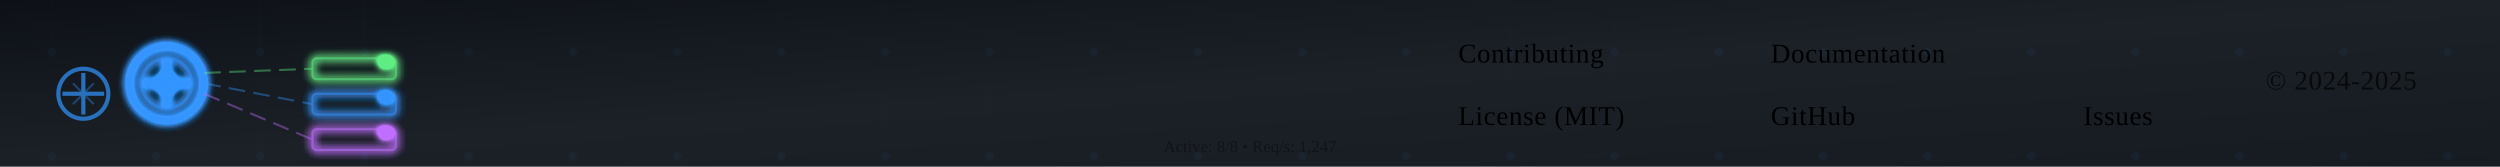
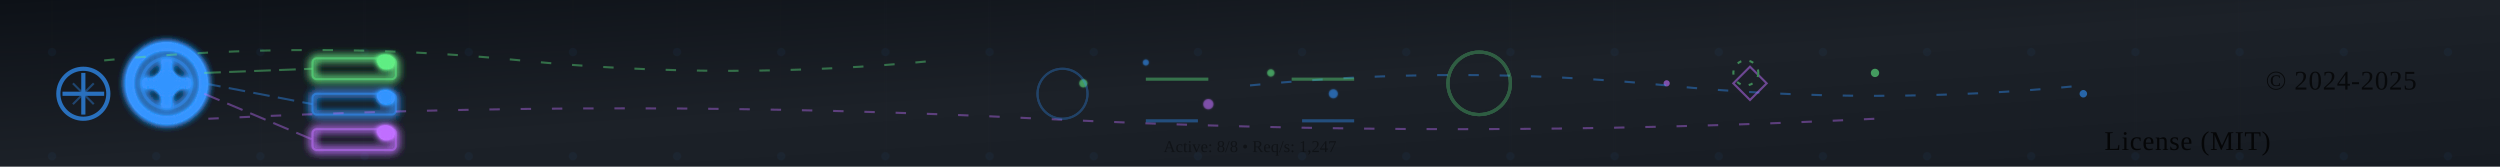
<svg xmlns="http://www.w3.org/2000/svg" width="1200" height="80" viewBox="0 0 1200 80" role="img" aria-label="Load Balancer Distribution Footer">
  <defs>
    <linearGradient id="bgLBGrad14F" x1="0%" y1="0%" x2="100%" y2="100%">
      <stop offset="0%" style="stop-color:#0d1117;stop-opacity:1" />
      <stop offset="50%" style="stop-color:#1c2128;stop-opacity:1" />
      <stop offset="100%" style="stop-color:#161b22;stop-opacity:1" />
    </linearGradient>
    <pattern id="networkTopo14F" x="0" y="0" width="50" height="50" patternUnits="userSpaceOnUse">
      <circle cx="25" cy="25" r="2" fill="#3094FF" opacity="0.15" />
      <path d="M 0 25 L 50 25 M 25 0 L 25 50" stroke="#30363d" stroke-width="0.5" opacity="0.15" />
    </pattern>
    <filter id="glow14F" x="-50%" y="-50%" width="200%" height="200%">
      <feGaussianBlur stdDeviation="2" result="blur" />
      <feColorMatrix in="blur" type="matrix" values="1 0 0 0 0  0 1 0 0 0  0 0 1 0 0  0 0 0 6 0" result="glow" />
      <feMerge>
        <feMergeNode in="glow" />
        <feMergeNode in="SourceGraphic" />
      </feMerge>
    </filter>
  </defs>
  <style>
    @media (prefers-color-scheme: dark) {
      .text-link { fill: #8b949e; font-family: 'SF Pro Text', -apple-system, BlinkMacSystemFont, 'Segoe UI', 'Roboto', 'Helvetica Neue', Arial, sans-serif; font-weight: 500; }
      .divider { stroke: #30363d; }
      .accent-green { fill: #5FED83; stroke: #5FED83; }
      .accent-blue { fill: #3094FF; stroke: #3094FF; }
      .accent-purple { fill: #C06EFF; stroke: #C06EFF; }
    }
    @media (prefers-color-scheme: light) {
      .text-link { fill: #57606a; font-family: 'SF Pro Text', -apple-system, BlinkMacSystemFont, 'Segoe UI', 'Roboto', 'Helvetica Neue', Arial, sans-serif; font-weight: 500; }
      .divider { stroke: #d0d7de; }
      .accent-green { fill: #08872B; stroke: #08872B; }
      .accent-blue { fill: #0969DA; stroke: #0969DA; }
      .accent-purple { fill: #501DAF; stroke: #501DAF; }
    }

    .link { font-size: 13px; letter-spacing: 0.3px; }
    
    .server-health {
      animation: health-indicator 2.5s ease-in-out infinite;
    }
    @keyframes health-indicator {
      0%, 100% { opacity: 0.4; r: 2; }
      50% { opacity: 1; r: 4; }
    }
    
    .request-flow {
      stroke-dasharray: 8 4;
      animation: req-distribute 2s linear infinite;
    }
    @keyframes req-distribute {
      to { stroke-dashoffset: -50; }
    }
    
    .round-robin {
      animation: robin-rotate 8s linear infinite;
      transform-origin: center;
    }
    @keyframes robin-rotate {
      to { transform: rotate(360deg); }
    }

    @media (prefers-reduced-motion: reduce) { * { animation: none !important; } }
-   </style>
+   
+     /* Enhanced particle effects */
+     .particle {
+       animation: particle-float 4s ease-in-out infinite;
+       filter: blur(0.5px);
+     }
+     @keyframes particle-float {
+       0%, 100% { opacity: 0; transform: translateY(0) translateX(0) scale(0); }
+       25% { opacity: 0.8; transform: translateY(-20px) translateX(-10px) scale(1.5); }
+       50% { opacity: 1; transform: translateY(-40px) translateX(5px) scale(2); }
+       75% { opacity: 0.6; transform: translateY(-30px) translateX(15px) scale(1.8); }
+     }
+     
+     .particle-2 {
+       animation: particle-spin 5s linear infinite;
+     }
+     @keyframes particle-spin {
+       0% { opacity: 0; transform: rotate(0deg) translateX(20px) scale(0); }
+       50% { opacity: 1; transform: rotate(180deg) translateX(40px) scale(2); }
+       100% { opacity: 0; transform: rotate(360deg) translateX(20px) scale(0); }
+     }
+     
+     /* Wave effects */
+     .wave-line {
+       stroke-dasharray: 5 10;
+       animation: wave-flow 3s linear infinite;
+     }
+     @keyframes wave-flow {
+       to { stroke-dashoffset: -100; }
+     }
+     
+     /* Glow pulse on text */
+     .text-link {
+       animation: text-glow 3s ease-in-out infinite;
+     }
+     @keyframes text-glow {
+       0%, 100% { opacity: 0.7; filter: drop-shadow(0 0 0px transparent); }
+       50% { opacity: 1; filter: drop-shadow(0 0 8px rgba(95, 237, 131, 0.6)); }
+     }
+     
+     /* Rotating elements */
+     .rotate-slow {
+       animation: rotate-360 20s linear infinite;
+       transform-origin: center;
+     }
+     @keyframes rotate-360 {
+       to { transform: rotate(360deg); }
+     }
+     
+     /* Shimmer effect */
+     .shimmer {
+       animation: shimmer-pass 4s ease-in-out infinite;
+     }
+     @keyframes shimmer-pass {
+       0%, 100% { opacity: 0.3; }
+       50% { opacity: 1; }
+     }
+     
+     /* Ripple effect */
+     .ripple {
+       animation: ripple-expand 3s ease-out infinite;
+       transform-origin: center;
+     }
+     @keyframes ripple-expand {
+       0% { opacity: 1; transform: scale(0.5); }
+       100% { opacity: 0; transform: scale(3); }
+     }
+     
+     </style>
  <rect width="1200" height="80" fill="url(#bgLBGrad14F)" />
  <rect width="1200" height="80" fill="url(#networkTopo14F)" opacity="0.3" />
  <line x1="0" y1="1" x2="1200" y2="1" class="divider" stroke-width="2" />
  <g class="round-robin" transform="translate(80, 40)" filter="url(#glow14F)">
    <circle r="18" fill="none" stroke="#3094FF" stroke-width="2" opacity="0.6" />
    <circle r="12" fill="none" stroke="#3094FF" stroke-width="1.5" opacity="0.4" />
    <path d="M -10 0 L 10 0 M 0 -10 L 0 10" stroke="#3094FF" stroke-width="1.5" />
    <circle r="4" fill="#3094FF" />
  </g>
  <g filter="url(#glow14F)">
    <rect x="150" y="28" width="40" height="10" rx="2" fill="none" stroke="#5FED83" stroke-width="1" opacity="0.5" />
    <circle class="server-health" cx="185" cy="30" r="2" fill="#5FED83" style="animation-delay: 0s" />
    <rect x="150" y="45" width="40" height="10" rx="2" fill="none" stroke="#3094FF" stroke-width="1" opacity="0.5" />
    <circle class="server-health" cx="185" cy="47" r="2" fill="#3094FF" style="animation-delay: 0.5s" />
    <rect x="150" y="62" width="40" height="10" rx="2" fill="none" stroke="#C06EFF" stroke-width="1" opacity="0.5" />
    <circle class="server-health" cx="185" cy="64" r="2" fill="#C06EFF" style="animation-delay: 1s" />
  </g>
  <line class="request-flow" x1="98" y1="35" x2="150" y2="33" stroke="#5FED83" stroke-width="1" opacity="0.4" style="animation-delay: 0s" />
  <line class="request-flow" x1="98" y1="40" x2="150" y2="50" stroke="#3094FF" stroke-width="1" opacity="0.4" style="animation-delay: 0.7s" />
  <line class="request-flow" x1="98" y1="45" x2="150" y2="67" stroke="#C06EFF" stroke-width="1" opacity="0.4" style="animation-delay: 1.4s" />
  <g transform="translate(25, 30)" opacity="0.7">
    <circle cx="15" cy="15" r="12" fill="none" stroke="#3094FF" stroke-width="2" />
    <path d="M 5 15 L 25 15 M 15 5 L 15 25" stroke="#3094FF" stroke-width="2" />
    <path d="M 10 10 L 20 20 M 20 10 L 10 20" stroke="#3094FF" stroke-width="1" opacity="0.5" />
  </g>
-   <a href="CONTRIBUTING.md" target="_blank">
-     <text x="700" y="30" class="link text-link" style="cursor: pointer;">Contributing</text>
-   </a>
-   <a href="docs/" target="_blank">
-     <text x="850" y="30" class="link text-link" style="cursor: pointer;">Documentation</text>
-   </a>
-   <a href="LICENSE" target="_blank">
-     <text x="700" y="60" class="link text-link" style="cursor: pointer;">License (MIT)</text>
-   </a>
-   <a href="https://github.com/HahnJustin/mcp-ai-agent-guidelines" target="_blank">
-     <text x="850" y="60" class="link text-link" style="cursor: pointer;">GitHub</text>
-   </a>
-   <a href="https://github.com/HahnJustin/mcp-ai-agent-guidelines/issues" target="_blank">
-     <text x="1000" y="60" class="link text-link" style="cursor: pointer;">Issues</text>
-   </a>
+   <text x="1050" y="72" text-anchor="middle" class="link text-link" font-size="11px" opacity="0.8">License (MIT)</text>
  <text x="1160" y="43" text-anchor="end" class="link text-link" font-size="11px" opacity="0.7">© 2024-2025</text>
  <text x="600" y="73" text-anchor="middle" class="text-link" font-size="8" opacity="0.4">Active: 8/8 • Req/s: 1,247</text>
+   <g opacity="0.6">
+     <circle class="particle" cx="520" cy="40" r="2" fill="#5FED83" style="animation-delay: 0s" />
+     <circle class="particle" cx="550" cy="30" r="1.5" fill="#3094FF" style="animation-delay: 0.5s" />
+     <circle class="particle" cx="580" cy="50" r="2.5" fill="#C06EFF" style="animation-delay: 1s" />
+     <circle class="particle" cx="610" cy="35" r="1.8" fill="#5FED83" style="animation-delay: 1.5s" />
+     <circle class="particle" cx="640" cy="45" r="2.2" fill="#3094FF" style="animation-delay: 2s" />
+     <circle class="particle-2" cx="800" cy="40" r="1.5" fill="#C06EFF" style="animation-delay: 0.3s" />
+     <circle class="particle-2" cx="900" cy="35" r="2" fill="#5FED83" style="animation-delay: 0.8s" />
+     <circle class="particle-2" cx="1000" cy="45" r="1.8" fill="#3094FF" style="animation-delay: 1.3s" />
+   </g>
+   <g opacity="0.4">
+     <path class="wave-line" d="M 50 29 Q 150 19, 250 29 T 450 29" stroke="#5FED83" stroke-width="1" fill="none" style="animation-delay: 0s" />
+     <path class="wave-line" d="M 600 41 Q 700 31, 800 41 T 1000 41" stroke="#3094FF" stroke-width="1" fill="none" style="animation-delay: 0.7s" />
+     <path class="wave-line" d="M 100 57 Q 300 47, 500 57 T 900 57" stroke="#C06EFF" stroke-width="1" fill="none" style="animation-delay: 1.4s" />
+   </g>
+   <g opacity="0.3">
+     <circle class="ripple" cx="710" cy="40" r="15" stroke="#5FED83" stroke-width="1.5" fill="none" style="animation-delay: 0s" />
+     <circle class="ripple" cx="710" cy="40" r="15" stroke="#5FED83" stroke-width="1.5" fill="none" style="animation-delay: 1s" />
+     <circle class="ripple" cx="710" cy="40" r="15" stroke="#5FED83" stroke-width="1.5" fill="none" style="animation-delay: 2s" />
+     <circle class="ripple" cx="510" cy="45" r="12" stroke="#3094FF" stroke-width="1" fill="none" style="animation-delay: 0.5s" />
+     <circle class="ripple" cx="510" cy="45" r="12" stroke="#3094FF" stroke-width="1" fill="none" style="animation-delay: 1.5s" />
+   </g>
+   <g opacity="0.5">
+     <g class="rotate-slow" transform="translate(840, 40)">
+       <path d="M -8 0 L 0 -8 L 8 0 L 0 8 Z" fill="none" stroke="#C06EFF" stroke-width="1" />
+     </g>
+     <g class="rotate-slow" transform="translate(838, 35)" style="animation-direction: reverse;">
+       <circle cx="0" cy="0" r="6" fill="none" stroke="#5FED83" stroke-width="1" stroke-dasharray="2 4" />
+     </g>
+   </g>
+   <g opacity="0.4">
+     <line class="shimmer" x1="550" y1="38" x2="580" y2="38" stroke="#5FED83" stroke-width="1.5" style="animation-delay: 0s" />
+     <line class="shimmer" x1="620" y1="38" x2="650" y2="38" stroke="#5FED83" stroke-width="1.5" style="animation-delay: 0.3s" />
+     <line class="shimmer" x1="550" y1="58" x2="575" y2="58" stroke="#3094FF" stroke-width="1.5" style="animation-delay: 0.6s" />
+     <line class="shimmer" x1="625" y1="58" x2="650" y2="58" stroke="#3094FF" stroke-width="1.5" style="animation-delay: 0.9s" />
+   </g>
</svg>
